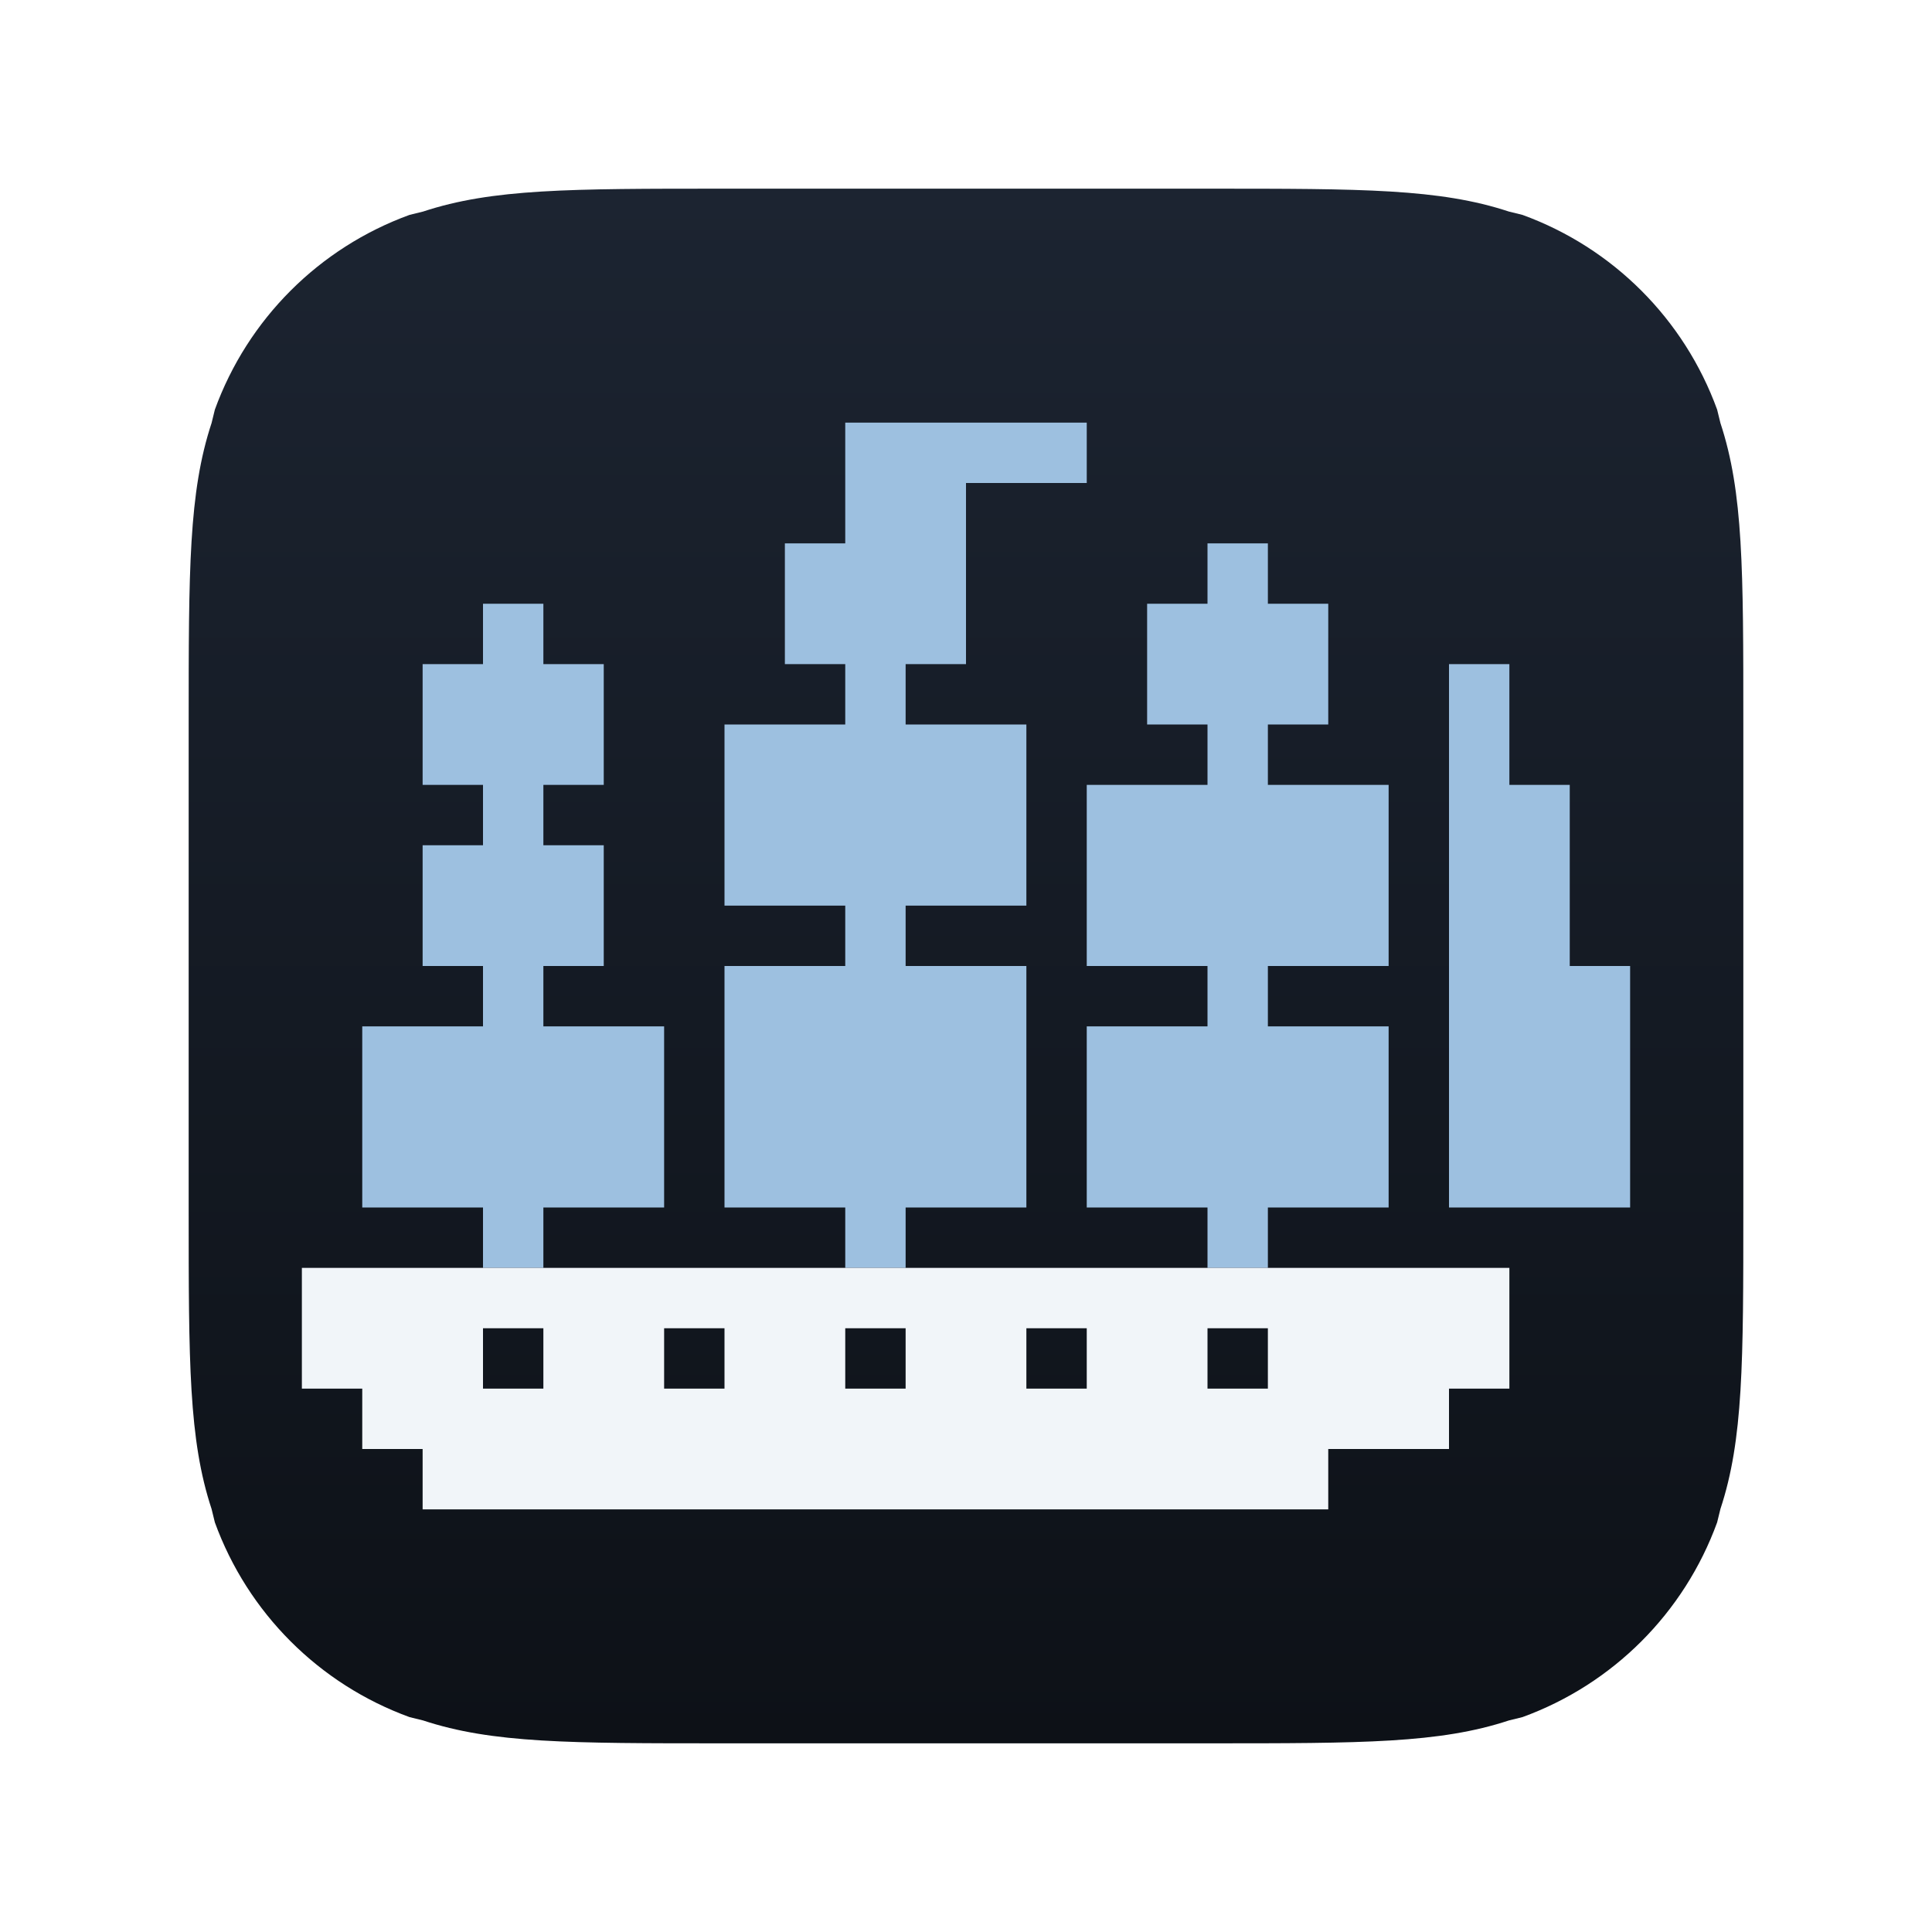
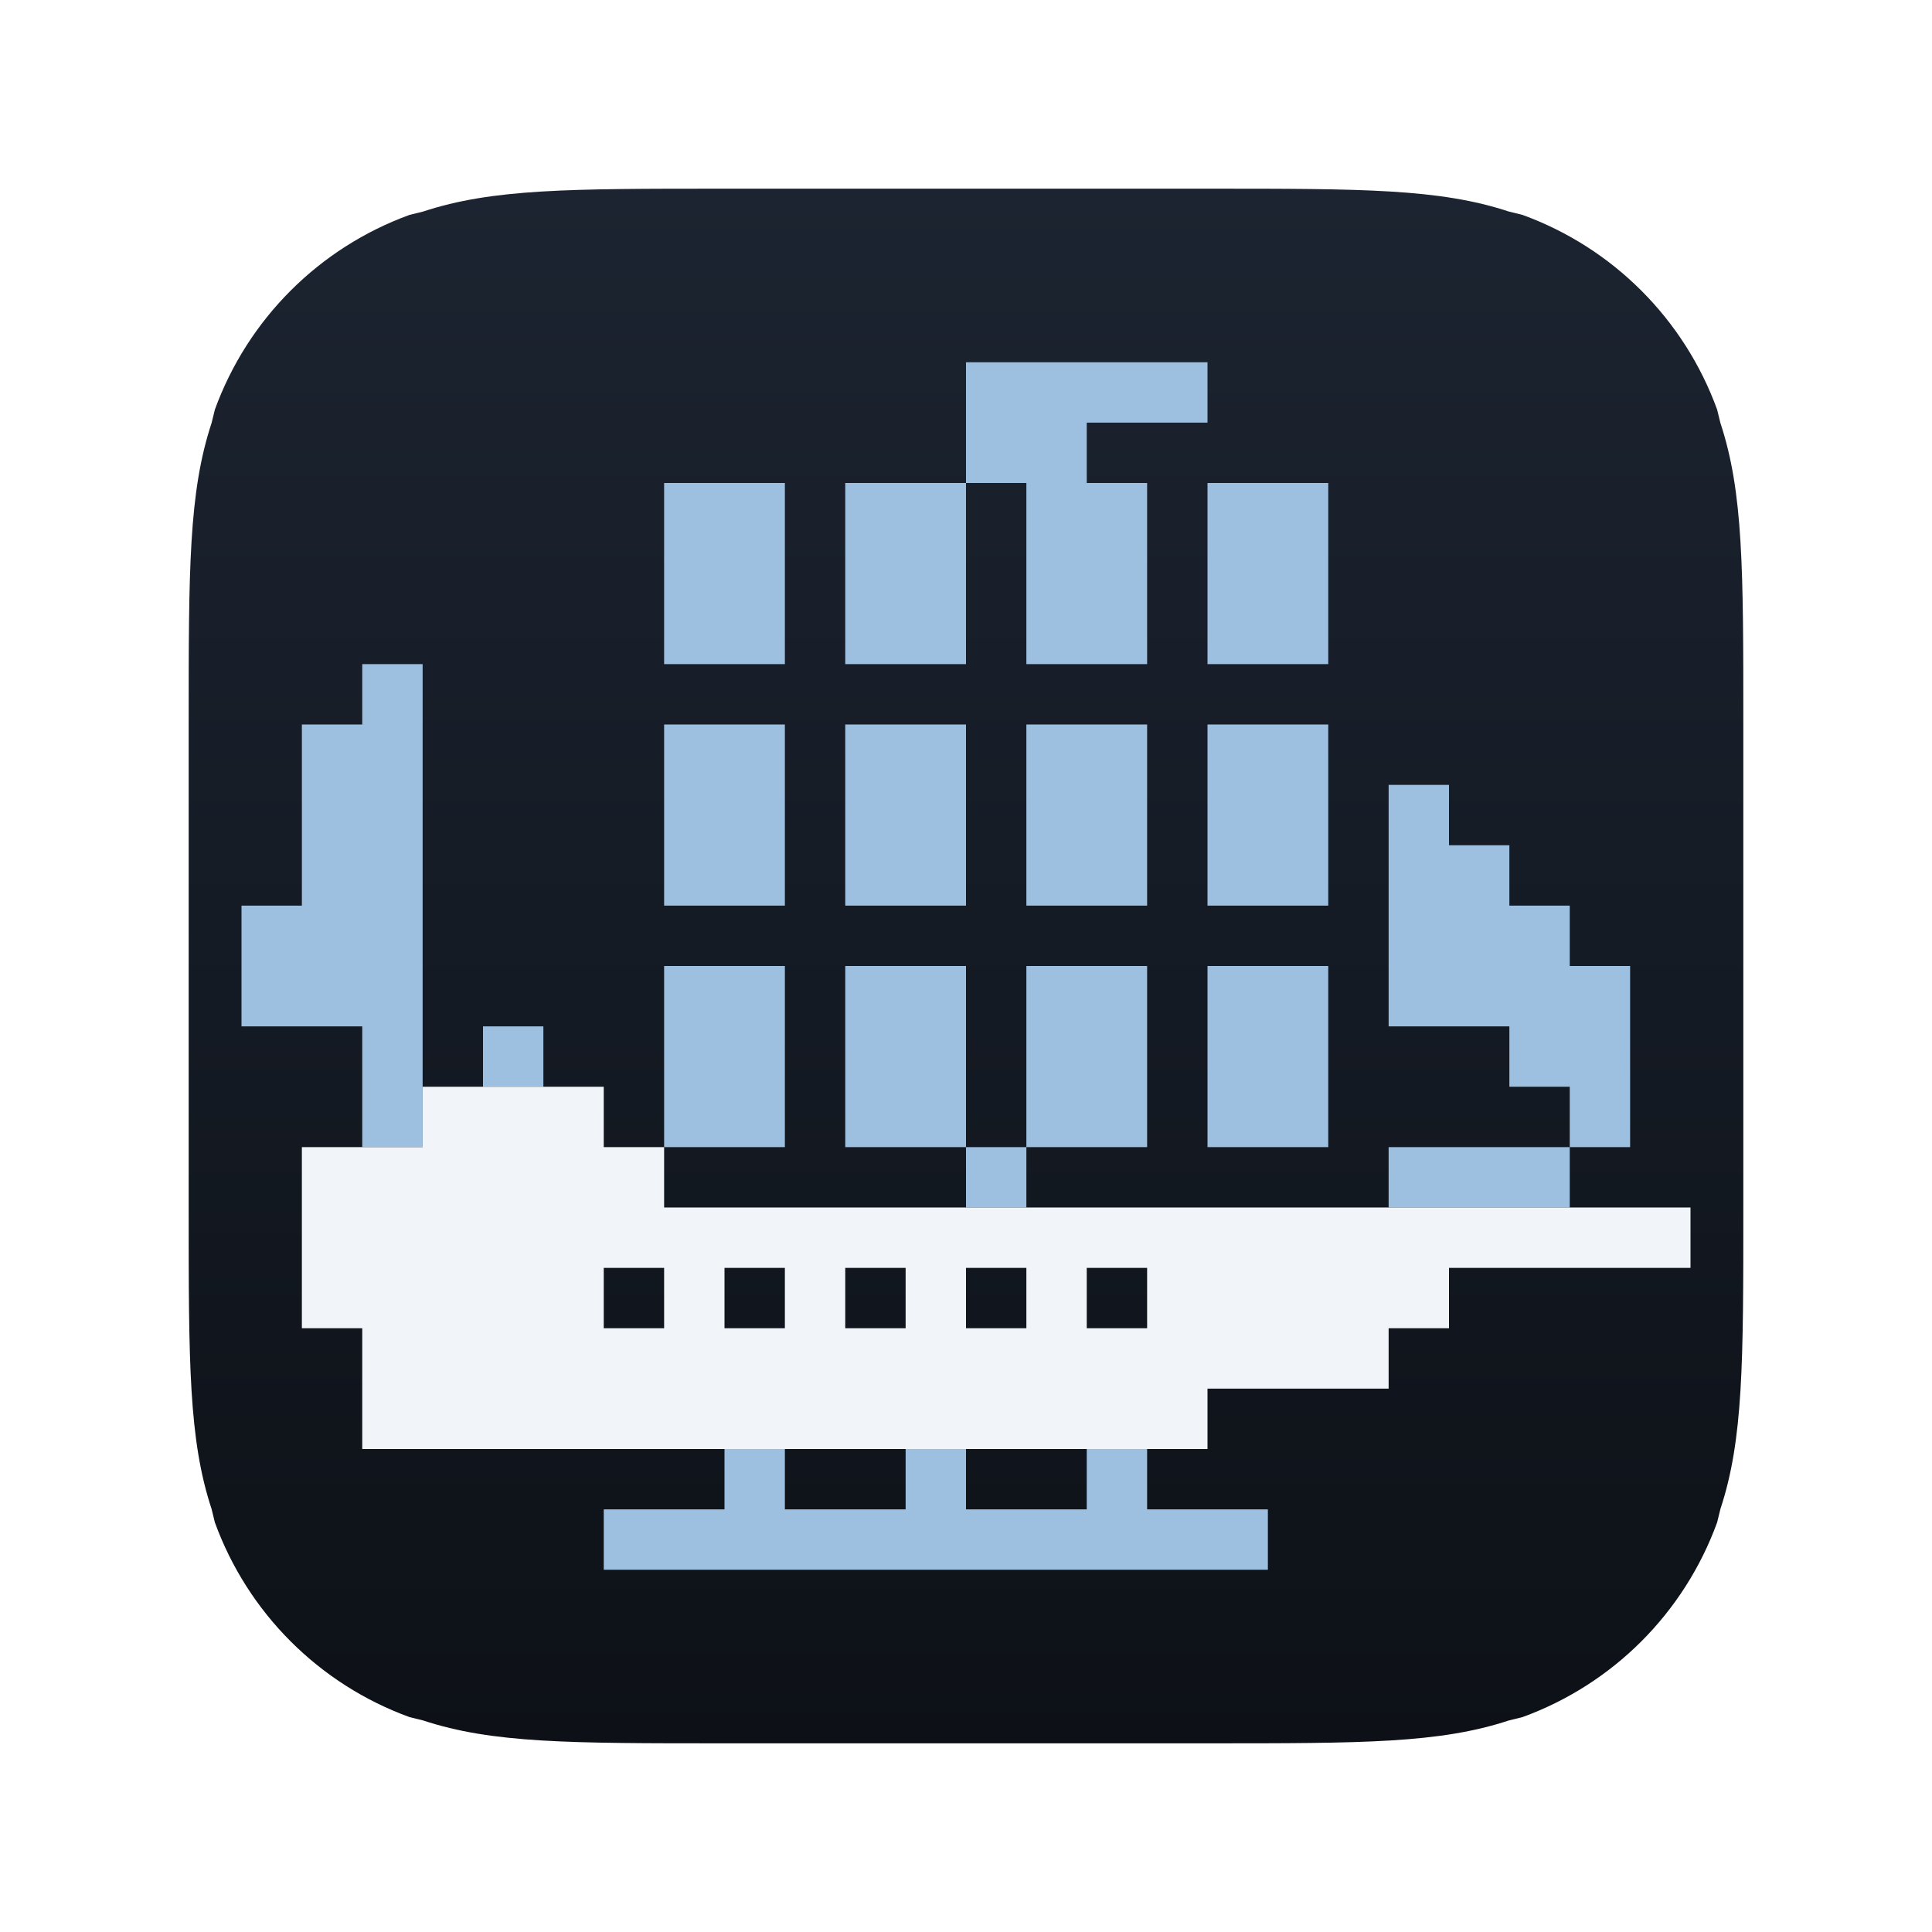
<svg xmlns="http://www.w3.org/2000/svg" viewBox="0 0 32 32" role="img">
  <defs>
    <linearGradient id="plate" x1="0" y1="100" x2="0" y2="924" gradientUnits="userSpaceOnUse">
      <stop offset="0" stop-color="#1C2431" />
      <stop offset="1" stop-color="#0D1117" />
    </linearGradient>
  </defs>
  <path fill="url(#plate)" transform="translate(0 0) scale(0.03125)" d="M383.41 100H640.59C722.19 100 763 100 799.79 112.14L806.92 113.89C854.88 131.34 892.66 169.12 910.11 217.08L911.86 224.21C924 261 924 301.81 924 383.41V640.59C924 722.19 924 763 911.86 799.79L910.11 806.92C892.66 854.88 854.88 892.66 806.92 910.11L799.79 911.86C763 924 722.19 924 640.59 924H383.41C301.81 924 261 924 224.21 911.86L217.08 910.11C169.12 892.66 131.34 854.88 113.89 806.92L112.14 799.79C100 763 100 722.19 100 640.59V383.41C100 301.81 100 261 112.14 224.21L113.89 217.08C131.34 169.12 169.12 131.34 217.08 113.89L224.21 112.14C261 100 301.81 100 383.41 100Z" />
-   <path fill="#9DC0E0" d="M14 7h4v1h-4ZM14 8h2v1h-2ZM13 9h3v1h-3ZM20 9h1v1h-1ZM8 10h1v1h-1ZM13 10h3v1h-3ZM19 10h3v1h-3ZM7 11h3v1h-3ZM14 11h1v1h-1ZM19 11h3v1h-3ZM24 11h1v1h-1ZM7 12h3v1h-3ZM12 12h5v1h-5ZM20 12h1v1h-1ZM24 12h1v1h-1ZM8 13h1v1h-1ZM12 13h5v1h-5ZM18 13h5v1h-5ZM24 13h2v1h-2ZM7 14h3v1h-3ZM12 14h5v1h-5ZM18 14h5v1h-5ZM24 14h2v1h-2ZM7 15h3v1h-3ZM14 15h1v1h-1ZM18 15h5v1h-5ZM24 15h2v1h-2ZM8 16h1v1h-1ZM12 16h5v1h-5ZM20 16h1v1h-1ZM24 16h3v1h-3ZM6 17h5v1h-5ZM12 17h5v1h-5ZM18 17h5v1h-5ZM24 17h3v1h-3ZM6 18h5v1h-5ZM12 18h5v1h-5ZM18 18h5v1h-5ZM24 18h3v1h-3ZM6 19h5v1h-5ZM12 19h5v1h-5ZM18 19h5v1h-5ZM24 19h3v1h-3ZM8 20h1v1h-1ZM14 20h1v1h-1ZM20 20h1v1h-1Z" />
-   <path fill="#F1F5F9" d="M5 21h20v1h-20ZM5 22h3v1h-3ZM9 22h2v1h-2ZM12 22h2v1h-2ZM15 22h2v1h-2ZM18 22h2v1h-2ZM21 22h4v1h-4ZM6 23h18v1h-18ZM7 24h15v1h-15Z" />
+   <path fill="#9DC0E0" d="M16 6h4v1h-4ZM16 7h2v1h-2ZM11 8h2v1h-2ZM14 8h2v1h-2ZM17 8h2v1h-2ZM20 8h2v1h-2ZM11 9h2v1h-2ZM14 9h2v1h-2ZM17 9h2v1h-2ZM20 9h2v1h-2ZM11 10h2v1h-2ZM14 10h2v1h-2ZM17 10h2v1h-2ZM20 10h2v1h-2ZM6 11h1v1h-1ZM5 12h2v1h-2ZM11 12h2v1h-2ZM14 12h2v1h-2ZM17 12h2v1h-2ZM20 12h2v1h-2ZM5 13h2v1h-2ZM11 13h2v1h-2ZM14 13h2v1h-2ZM17 13h2v1h-2ZM20 13h2v1h-2ZM23 13h1v1h-1ZM5 14h2v1h-2ZM11 14h2v1h-2ZM14 14h2v1h-2ZM17 14h2v1h-2ZM20 14h2v1h-2ZM23 14h2v1h-2ZM4 15h3v1h-3ZM23 15h3v1h-3ZM4 16h3v1h-3ZM11 16h2v1h-2ZM14 16h2v1h-2ZM17 16h2v1h-2ZM20 16h2v1h-2ZM23 16h4v1h-4ZM6 17h1v1h-1ZM8 17h1v1h-1ZM11 17h2v1h-2ZM14 17h2v1h-2ZM17 17h2v1h-2ZM20 17h2v1h-2ZM25 17h2v1h-2ZM6 18h1v1h-1ZM11 18h2v1h-2ZM14 18h2v1h-2ZM17 18h2v1h-2ZM20 18h2v1h-2ZM26 18h1v1h-1ZM16 19h1v1h-1ZM23 19h3v1h-3ZM12 24h1v1h-1ZM15 24h1v1h-1ZM18 24h1v1h-1ZM10 25h11v1h-11Z" />
+   <path fill="#F1F5F9" d="M7 18h3v1h-3ZM5 19h6v1h-6ZM5 20h23v1h-23ZM5 21h5v1h-5ZM11 21h1v1h-1ZM13 21h1v1h-1ZM15 21h1v1h-1ZM17 21h1v1h-1ZM19 21h5v1h-5ZM6 22h17v1h-17ZM6 23h14v1h-14Z" />
</svg>
